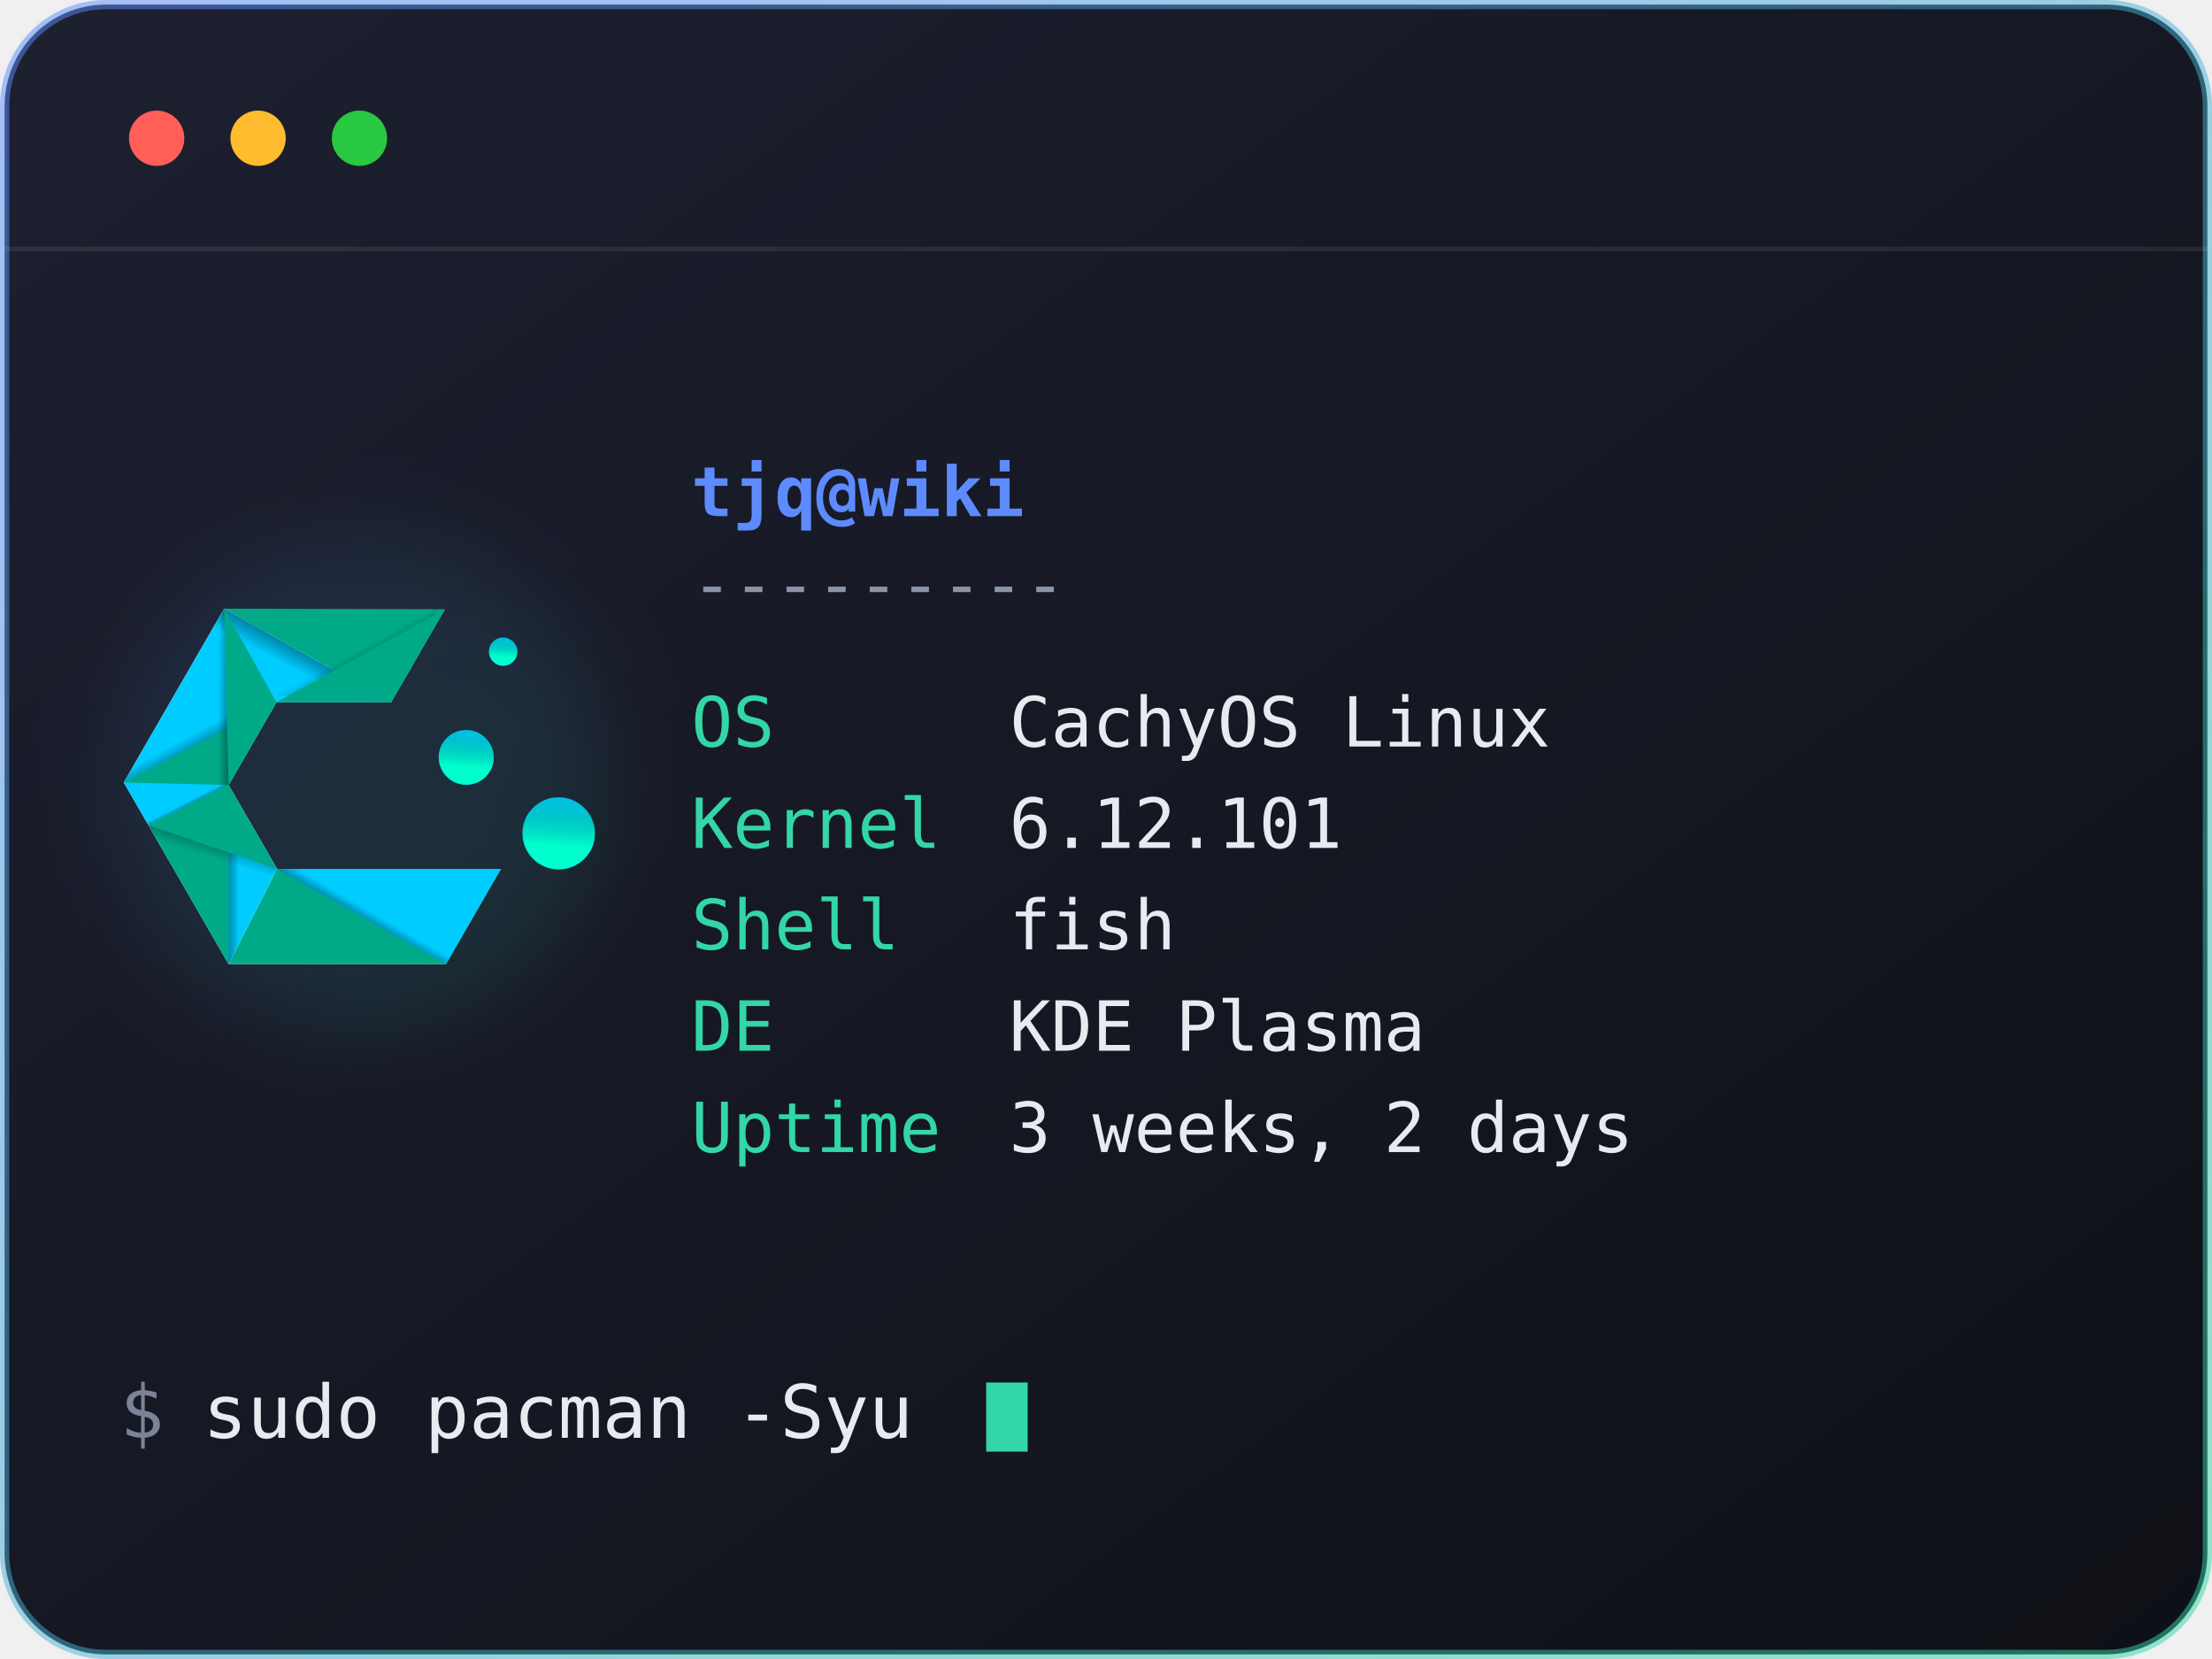
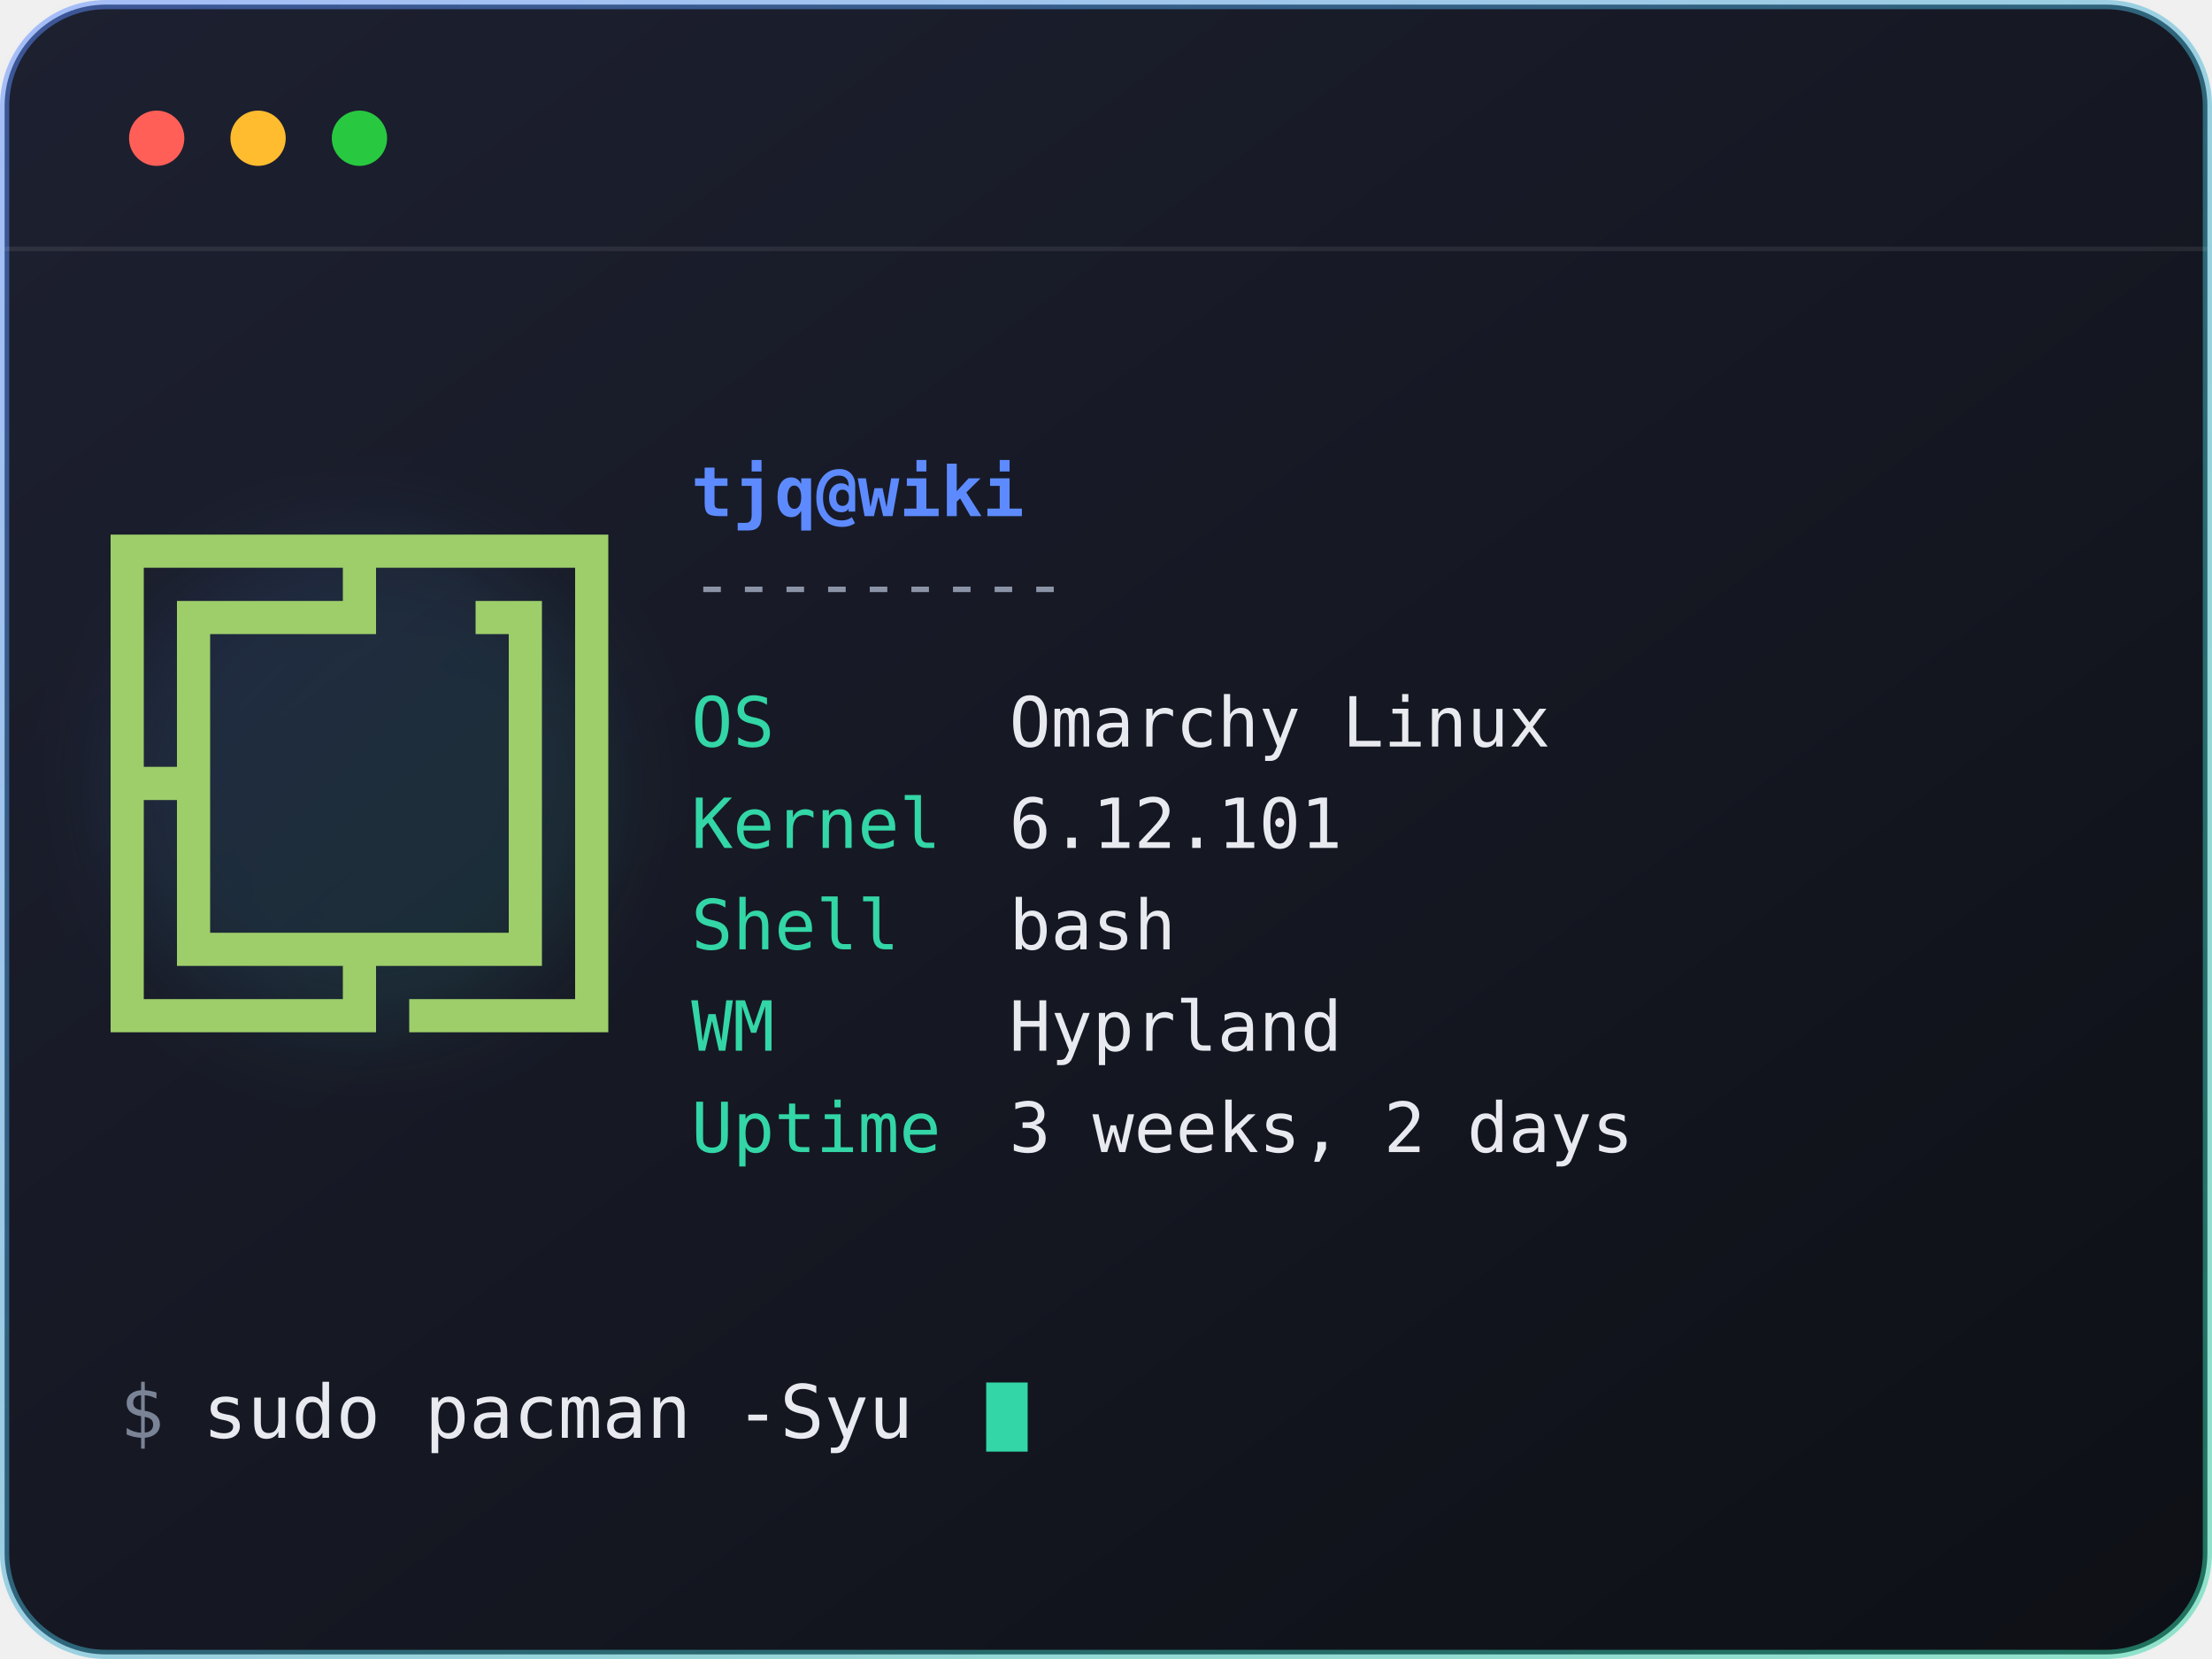
- <svg xmlns="http://www.w3.org/2000/svg" xmlns:xlink="http://www.w3.org/1999/xlink" viewBox="0 0 480 360" width="480" height="360" role="img" aria-label="终端窗口里的 neofetch">
+ <svg xmlns="http://www.w3.org/2000/svg" viewBox="0 0 480 360" width="480" height="360" role="img" aria-label="终端窗口里的 neofetch">
  <defs>
    <linearGradient id="bg" x1="0" y1="0" x2="1" y2="1">
      <stop offset="0" stop-color="#1d2030" />
      <stop offset="1" stop-color="#0e1016" />
    </linearGradient>
    <linearGradient id="edge" x1="0" y1="0" x2="1" y2="1">
      <stop offset="0" stop-color="#5d8bff" />
      <stop offset="1" stop-color="#33d6a6" />
    </linearGradient>
    <filter id="soft" x="-20%" y="-20%" width="140%" height="140%">
      <feGaussianBlur stdDeviation="10" />
    </filter>
  </defs>
  <rect x="14" y="14" width="452" height="332" rx="24" fill="url(#edge)" opacity="0.18" filter="url(#soft)" />
  <rect x="1" y="1" width="478" height="358" rx="22" fill="url(#bg)" stroke="url(#edge)" stroke-opacity="0.5" stroke-width="2" />
  <circle cx="34" cy="30" r="6" fill="#ff5f57" />
  <circle cx="56" cy="30" r="6" fill="#febc2e" />
  <circle cx="78" cy="30" r="6" fill="#28c840" />
  <line x1="1" y1="54" x2="479" y2="54" stroke="#ffffff" stroke-opacity="0.08" />
  <circle cx="78" cy="170" r="54" fill="url(#edge)" opacity="0.12" filter="url(#soft)" />
-   <svg x="24" y="116" width="108" height="108" version="1.1" viewBox="0 0 64 64" id="svg13595">
-     <defs id="defs13599">
-       <linearGradient xlink:href="#linearGradient4353" id="linearGradient5185" x1="994.809" y1="1533.278" x2="982.344" y2="1556.765" gradientUnits="userSpaceOnUse" gradientTransform="matrix(1.879836,0,0,1.879836,-1461.366,-2735.896)" />
-       <linearGradient id="linearGradient4353">
-         <stop style="stop-color:#020202;stop-opacity:1;" offset="0" id="stop4349" />
-         <stop style="stop-color:#020202;stop-opacity:0;" offset="1" id="stop4351" />
-       </linearGradient>
-       <linearGradient xlink:href="#linearGradient4353" id="linearGradient9102" x1="1031.179" y1="1597.906" x2="1018.429" y2="1574.738" gradientUnits="userSpaceOnUse" gradientTransform="matrix(1.879836,0,0,1.879836,-1475.893,-2775.73)" />
-       <linearGradient xlink:href="#linearGradient4353" id="linearGradient11890" x1="940.433" y1="1612.467" x2="930.589" y2="1594.47" gradientUnits="userSpaceOnUse" gradientTransform="matrix(1.879836,0,0,1.879836,-1461.366,-2735.896)" />
-       <linearGradient xlink:href="#linearGradient4353" id="linearGradient11670" x1="965.605" y1="1571.427" x2="951.661" y2="1571.345" gradientUnits="userSpaceOnUse" gradientTransform="matrix(1.879836,0,0,1.879836,-1461.366,-2735.896)" />
-       <linearGradient xlink:href="#linearGradient4353" id="linearGradient13770" x1="946.234" y1="1655.864" x2="961.373" y2="1655.846" gradientUnits="userSpaceOnUse" gradientTransform="matrix(1.879836,0,0,1.879836,-1461.366,-2735.896)" />
-       <linearGradient xlink:href="#linearGradient4353" id="linearGradient12421" x1="936.335" y1="1628.774" x2="933.378" y2="1622.977" gradientUnits="userSpaceOnUse" gradientTransform="matrix(1.879836,0,0,1.879836,-1461.366,-2735.896)" />
-       <linearGradient xlink:href="#linearGradient4353" id="linearGradient13391" x1="950.33" y1="1618.617" x2="941.971" y2="1645.767" gradientUnits="userSpaceOnUse" gradientTransform="matrix(1.879836,0,0,1.879836,-1461.366,-2735.896)" />
-       <linearGradient xlink:href="#linearGradient4353" id="linearGradient13599" x1="1008.201" y1="1681.329" x2="1015.731" y2="1668.374" gradientUnits="userSpaceOnUse" gradientTransform="matrix(1.879836,0,0,1.879836,-1461.366,-2735.896)" />
-       <linearGradient xlink:href="#linearGradient18299" id="linearGradient18175" x1="1148.342" y1="1585.508" x2="1145.437" y2="1629.975" gradientUnits="userSpaceOnUse" gradientTransform="matrix(1.149118,0,0,1.149118,-688.7274,-1522.631)" />
-       <linearGradient id="linearGradient18299">
-         <stop style="stop-color:#008066;stop-opacity:0" offset="0" id="stop18295" />
-         <stop style="stop-color:#00ffcc;stop-opacity:1" offset="1" id="stop18297" />
-       </linearGradient>
-       <linearGradient xlink:href="#linearGradient18299" id="linearGradient18632" gradientUnits="userSpaceOnUse" gradientTransform="matrix(0.8723759,0,0,0.8723759,-453.2197,-1141.104)" x1="1148.342" y1="1585.508" x2="1145.437" y2="1629.975" />
-       <linearGradient xlink:href="#linearGradient18299" id="linearGradient18659" gradientUnits="userSpaceOnUse" gradientTransform="matrix(0.449207,0,0,0.449207,64.08803,-548.5132)" x1="1148.342" y1="1585.508" x2="1145.437" y2="1629.975" />
-     </defs>
-     <g id="g3823" transform="matrix(0.1458673,0,0,0.1458673,-33.93611,-11.12266)">
-       <path style="fill:#ffffff;fill-opacity:1;stroke:none;stroke-width:0.497px;stroke-linecap:butt;stroke-linejoin:miter;stroke-opacity:1" d="M 340.702,142.334 H 527.16 L 479.959,224.089 H 378.84 l -42.133,72.977 42.72,73.994 h 197.246 l -48.401,83.834 H 336.699 L 244.273,294.808 332.758,141.548 Z" id="path3295-6-2-7-3" />
-       <path style="fill:#00aa88;stroke:none;stroke-width:0.497px;stroke-linecap:butt;stroke-linejoin:miter;stroke-opacity:1" d="m 332.758,141.548 147.201,82.541 47.202,-81.756 z" id="path6337" />
-       <path style="fill:#00aa88;stroke:none;stroke-width:0.497px;stroke-linecap:butt;stroke-linejoin:miter;stroke-opacity:1" d="m 379.426,371.06 -42.727,83.834 h 191.572 l 48.401,-83.834 z" id="path6372" />
-       <path style="fill:#00ccff;stroke:none;stroke-width:0.497px;stroke-linecap:butt;stroke-linejoin:miter;stroke-opacity:1" d="M 332.758,141.548 479.959,224.089 H 378.84 l -42.133,72.977 42.72,73.994 -42.727,83.834 -92.426,-160.086 88.484,-153.26" id="path6473" />
-       <path style="fill:url(#linearGradient5185);fill-opacity:1;stroke:none;stroke-width:0.497px;stroke-linecap:butt;stroke-linejoin:miter;stroke-opacity:1" d="M 479.959,224.089 332.758,141.548 321.563,161.739 433.153,223.62 Z" id="path5111" />
-       <path style="fill:url(#linearGradient9102);fill-opacity:1;stroke:none;stroke-width:0.497px;stroke-linecap:butt;stroke-linejoin:miter;stroke-opacity:1" d="m 375.855,218.121 148.321,-81.756 -47.202,81.756 z" id="path8399-8" />
-       <path style="fill:#00aa88;fill-opacity:1;stroke:none;stroke-width:0.497px;stroke-linecap:butt;stroke-linejoin:miter;stroke-opacity:1" d="M 378.84,224.089 527.16,142.334 479.959,224.089 Z" id="path8399" />
-       <path style="fill:#00aa88;stroke:none;stroke-width:0.497px;stroke-linecap:butt;stroke-linejoin:miter;stroke-opacity:1" d="m 244.273,294.808 134.566,-70.718 -42.134,72.977 z" id="path8568" />
-       <path style="fill:url(#linearGradient11890);fill-opacity:1;stroke:none;stroke-width:0.497px;stroke-linecap:butt;stroke-linejoin:miter;stroke-opacity:1" d="m 244.273,294.808 134.566,-70.718 -9.091,-14.222 -115.971,67.227 z" id="path11882" />
-       <path style="fill:#00aa88;fill-opacity:1;stroke:none;stroke-width:0.497px;stroke-linecap:butt;stroke-linejoin:miter;stroke-opacity:1" d="m 378.84,224.089 -46.082,-82.541 3.948,155.518 z" id="path8467" />
-       <path style="fill:#00ccff;fill-opacity:1;stroke:none;stroke-width:0.497px;stroke-linecap:butt;stroke-linejoin:miter;stroke-opacity:1" d="m 379.426,371.06 148.845,83.834 48.401,-83.834 z" id="path8916" />
-       <path style="fill:url(#linearGradient11670);fill-opacity:1;stroke:none;stroke-width:0.497px;stroke-linecap:butt;stroke-linejoin:miter;stroke-opacity:1" d="m 332.758,141.548 -11.194,20.191 1.074,134.666 14.069,0.661 z" id="path11629" />
-       <path style="fill:#00aa88;fill-opacity:1;stroke:none;stroke-width:0.497px;stroke-linecap:butt;stroke-linejoin:miter;stroke-opacity:1" d="m 336.706,297.067 -70.568,35.389 70.561,122.439 z" id="path12053" />
-       <path style="fill:url(#linearGradient13770);fill-opacity:1;stroke:none;stroke-width:0.497px;stroke-linecap:butt;stroke-linejoin:miter;stroke-opacity:1" d="m 336.706,297.067 v 157.828 l 17.291,-33.744 1.335,-92.519 z" id="path13729" />
-       <path style="fill:url(#linearGradient12421);fill-opacity:1;stroke:none;stroke-width:0.497px;stroke-linecap:butt;stroke-linejoin:miter;stroke-opacity:1" d="m 266.138,332.455 70.568,-35.389 -14.069,-0.661 -61.227,29.253 z" id="path12347" />
-       <path style="fill:#00aa88;fill-opacity:1;stroke:none;stroke-width:0.497px;stroke-linecap:butt;stroke-linejoin:miter;stroke-opacity:1" d="m 266.138,332.455 113.289,38.605 -42.72,-73.994 z" id="path13027" />
-       <path style="fill:url(#linearGradient13391);fill-opacity:1;stroke:none;stroke-width:0.497px;stroke-linecap:butt;stroke-linejoin:miter;stroke-opacity:1" d="m 379.426,371.06 -113.289,-38.605 12.301,21.241 93.102,33.817 z" id="path13350" />
-       <path style="fill:url(#linearGradient13599);fill-opacity:1;stroke:none;stroke-width:0.497px;stroke-linecap:butt;stroke-linejoin:miter;stroke-opacity:1" d="m 379.426,371.06 148.844,83.834 17.839,-31.753 -95.797,-52.899 z" id="path13525" />
-       <circle style="fill:#00ccff;fill-opacity:1;stroke:none;stroke-width:0.304;stroke-opacity:1" id="path14992-9" cx="627.528" cy="339.702" r="31.819" />
-       <circle style="fill:url(#linearGradient18175);fill-opacity:1;stroke:none;stroke-width:0.304;stroke-opacity:1" id="path14992-9-0" cx="627.964" cy="339.375" r="31.819" />
-       <circle style="fill:#00ccff;fill-opacity:1;stroke:none;stroke-width:0.231;stroke-opacity:1" id="path14992-9-7" cx="546.042" cy="272.724" r="24.156" />
-       <circle style="fill:url(#linearGradient18632);fill-opacity:1;stroke:none;stroke-width:0.231;stroke-opacity:1" id="path14992-9-0-5" cx="546.373" cy="272.476" r="24.156" />
-       <circle style="fill:#00ccff;fill-opacity:1;stroke:none;stroke-width:0.119;stroke-opacity:1" id="path14992-9-28" cx="578.632" cy="179.5" r="12.439" />
-       <circle style="fill:url(#linearGradient18659);fill-opacity:1;stroke:none;stroke-width:0.119;stroke-opacity:1" id="path14992-9-0-9" cx="578.802" cy="179.372" r="12.439" />
-     </g>
+   <svg x="24" y="116" width="108" height="108" viewBox="0 0 300 300" aria-label="Omarchy logo">
+     <path fill="#9ece6a" d="M0 0h300v20h-300Z M140 20h20v20h-20Z M40 40h120v20h-120Z M220 40h40v20h-40Z M0 20h20v120h-20Z M40 60h20v80h-20Z M0 140h60v20h-60Z M240 60h20v180h-20Z M40 160h20v80h-20Z M40 240h220v20h-220Z M280 20h20v260h-20Z M0 160h20v120h-20Z M140 260h20v20h-20Z M0 280h160v20h-160Z M180 280h120v20h-120Z" />
  </svg>
  <g font-family="ui-monospace, SFMono-Regular, 'JetBrains Mono', Menlo, monospace" font-size="15">
    <text x="150" y="112" fill="#5d8bff" font-weight="600">tjq@wiki</text>
    <text x="150" y="132" fill="#8b93a7">---------</text>
    <text x="150" y="162" fill="#33d6a6">OS</text>
-     <text x="219" y="162" fill="#e8eaf0">CachyOS Linux</text>
+     <text x="219" y="162" fill="#e8eaf0">Omarchy Linux</text>
    <text x="150" y="184" fill="#33d6a6">Kernel</text>
    <text x="219" y="184" fill="#e8eaf0">6.12.101</text>
    <text x="150" y="206" fill="#33d6a6">Shell</text>
-     <text x="219" y="206" fill="#e8eaf0">fish</text>
-     <text x="150" y="228" fill="#33d6a6">DE</text>
-     <text x="219" y="228" fill="#e8eaf0">KDE Plasma</text>
+     <text x="219" y="206" fill="#e8eaf0">bash</text>
+     <text x="150" y="228" fill="#33d6a6">WM</text>
+     <text x="219" y="228" fill="#e8eaf0">Hyprland</text>
    <text x="150" y="250" fill="#33d6a6">Uptime</text>
    <text x="219" y="250" fill="#e8eaf0">3 weeks, 2 days</text>
  </g>
  <g font-family="ui-monospace, SFMono-Regular, 'JetBrains Mono', Menlo, monospace" font-size="16">
    <text x="26" y="312" fill="#7b8496">$</text>
    <text x="44" y="312" fill="#e8eaf0">sudo pacman -Syu</text>
    <rect x="214" y="300" width="9" height="15" fill="#33d6a6">
      <animate attributeName="opacity" values="1;1;0;0;1" keyTimes="0;0.45;0.5;0.95;1" dur="1.6s" repeatCount="indefinite" />
    </rect>
  </g>
</svg>
